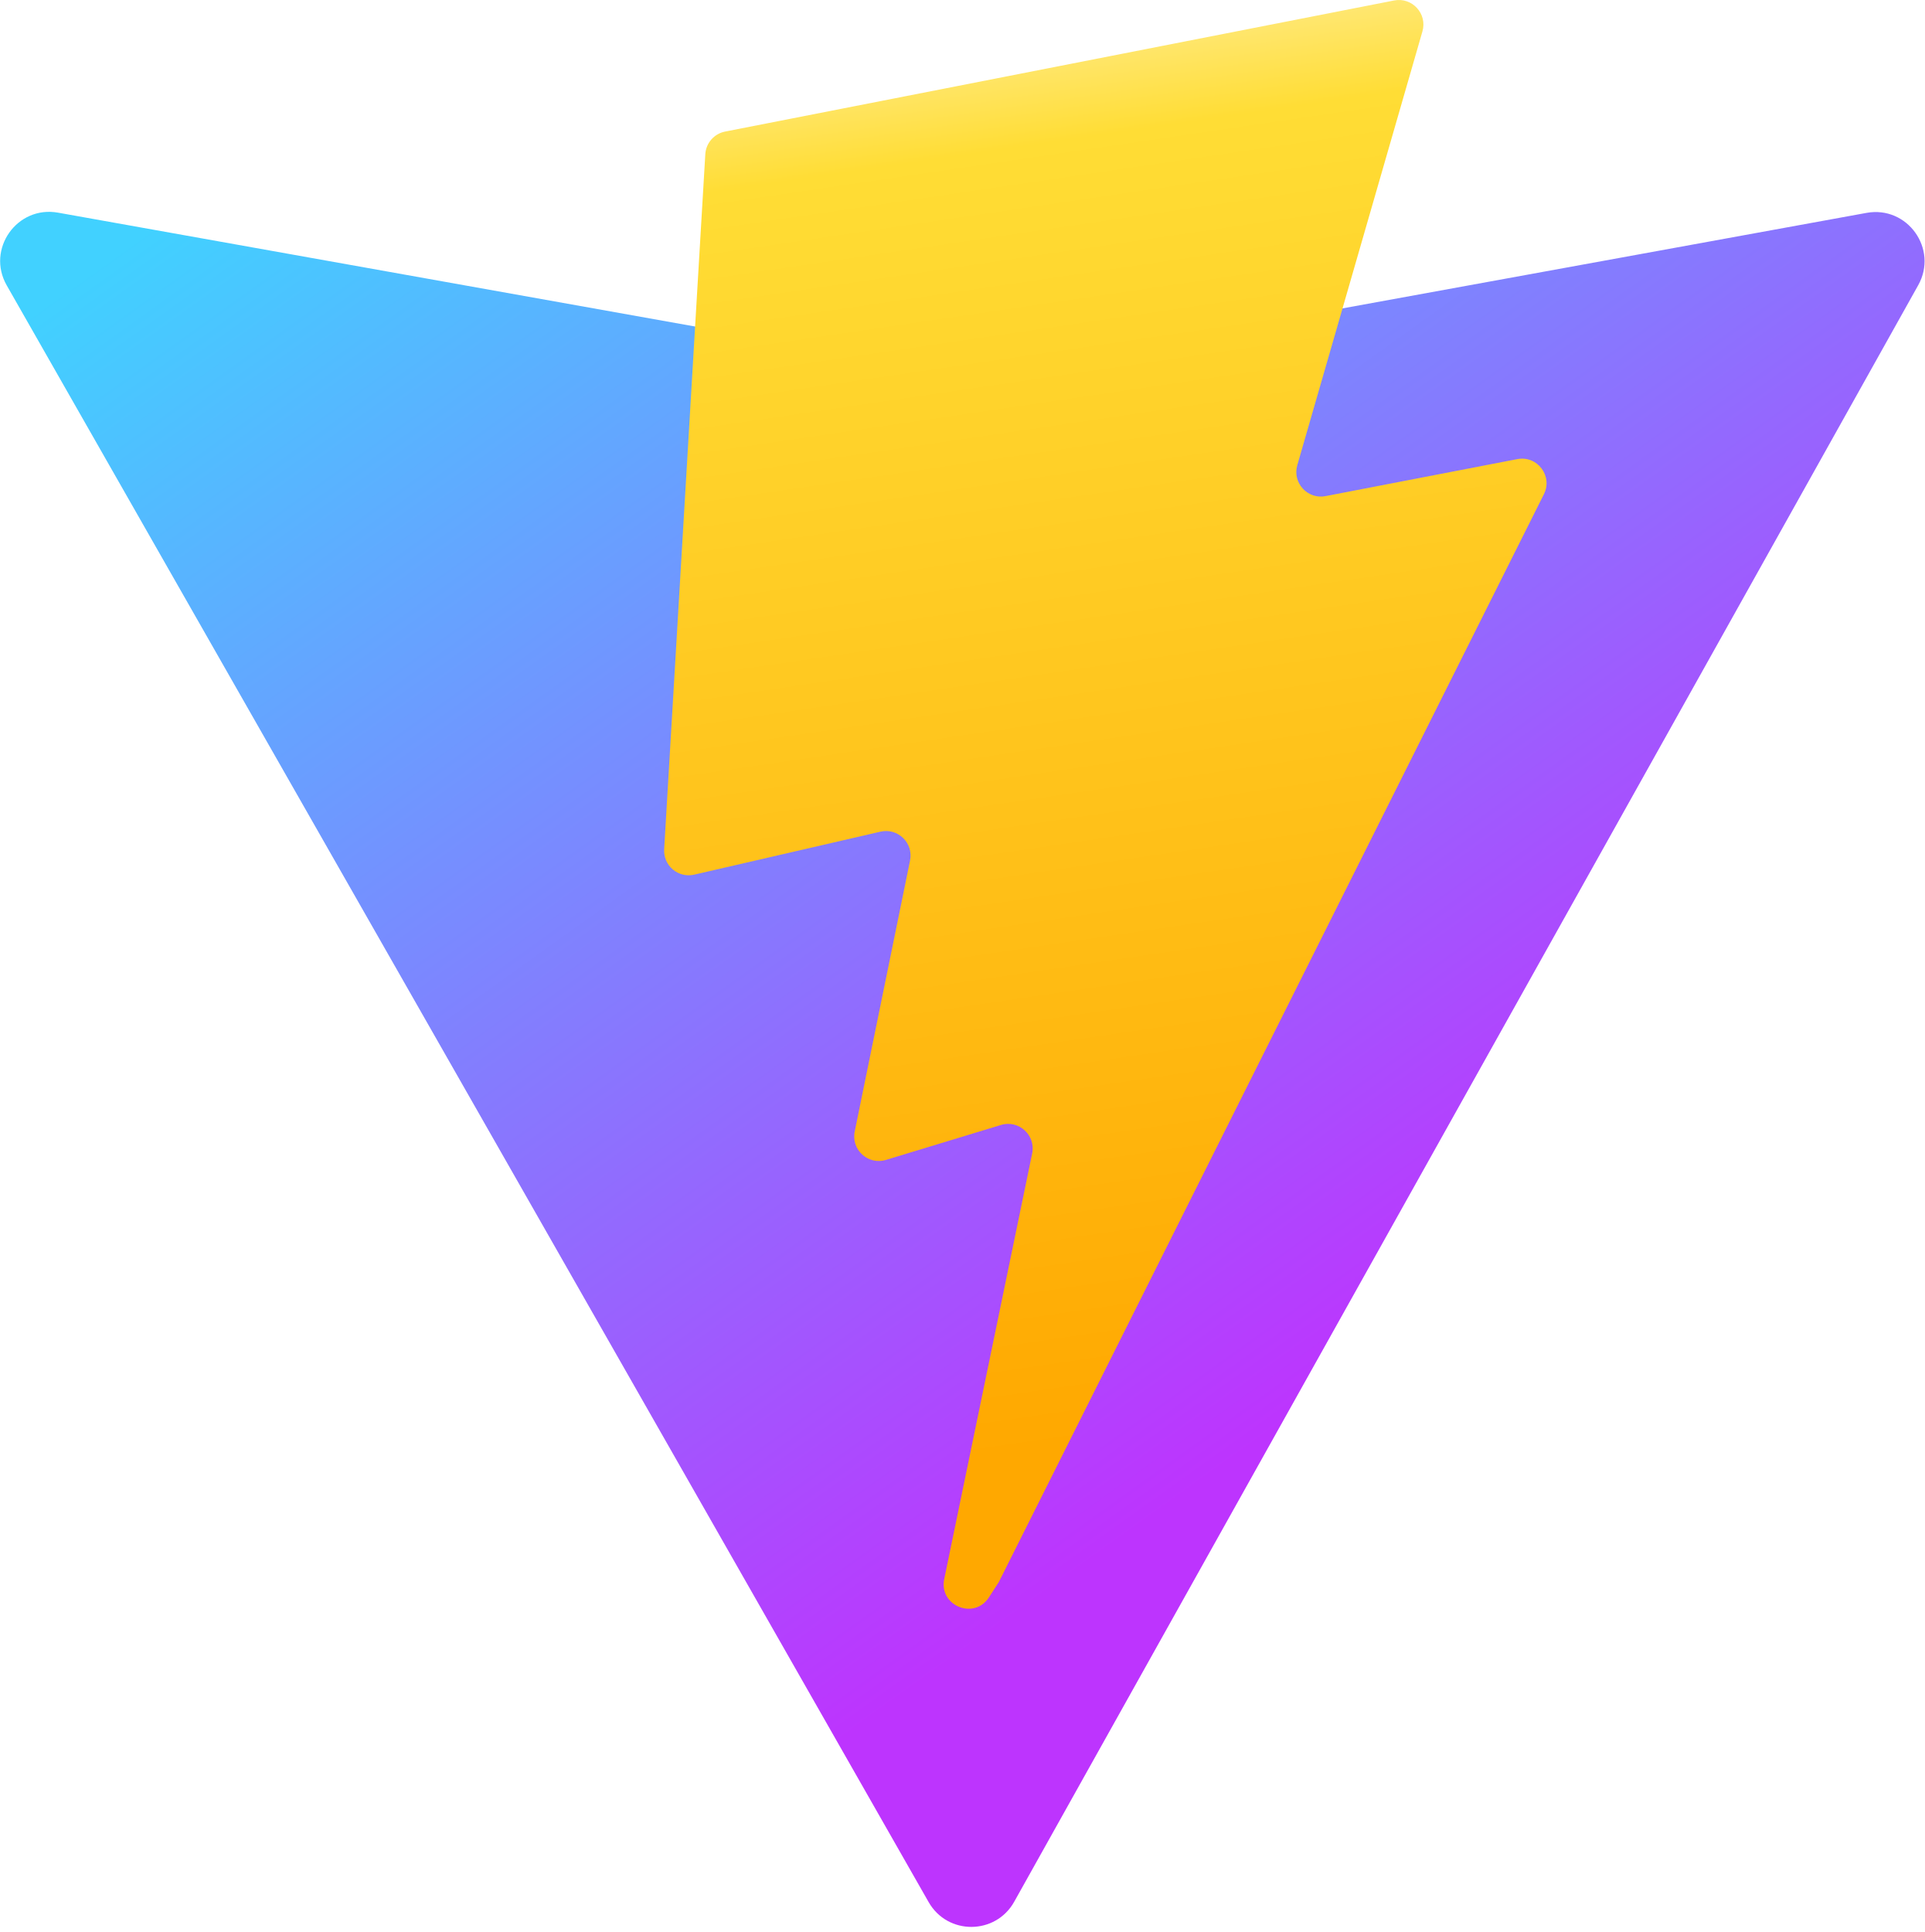
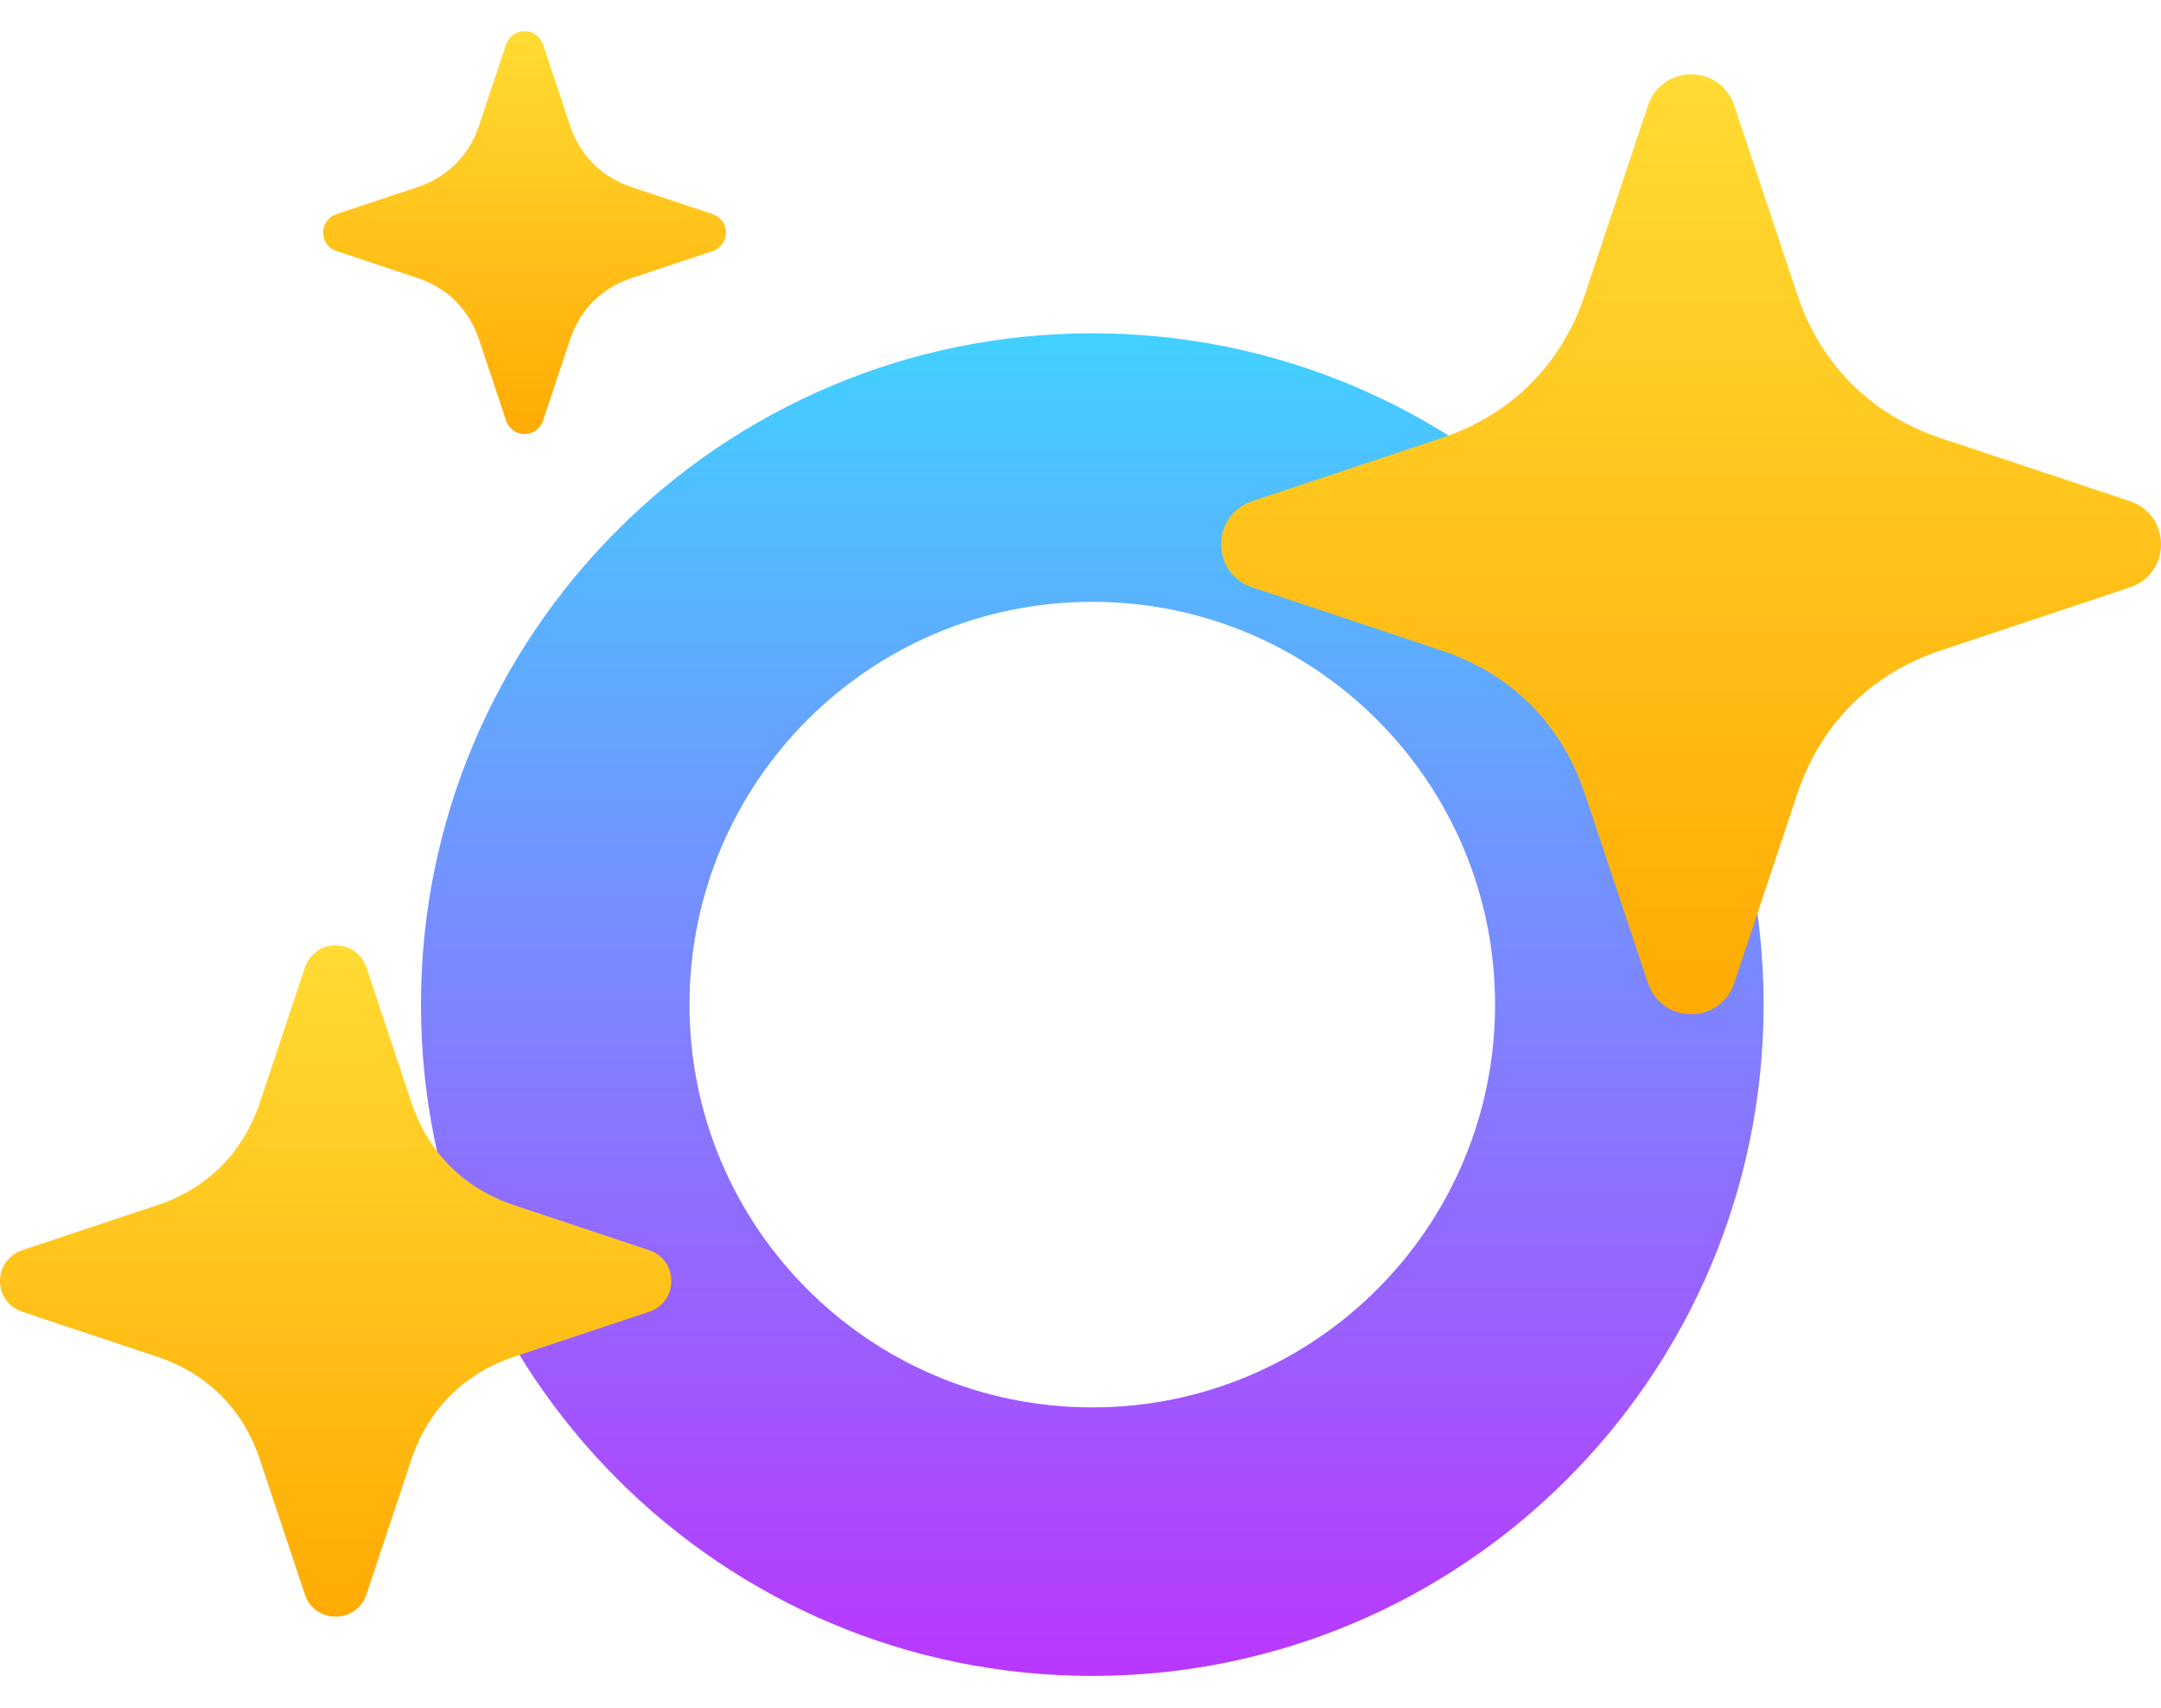
- <svg xmlns="http://www.w3.org/2000/svg" aria-hidden="true" role="img" class="iconify iconify--logos" width="31.88" height="32" preserveAspectRatio="xMidYMid meet" viewBox="0 0 256 257">
+ <svg xmlns="http://www.w3.org/2000/svg" xmlns:xlink="http://www.w3.org/1999/xlink" xml:space="preserve" width="0.5in" height="0.395in" version="1.1" style="shape-rendering:geometricPrecision; text-rendering:geometricPrecision; image-rendering:optimizeQuality; fill-rule:evenodd; clip-rule:evenodd" viewBox="0 0 1280.21 974.41">
  <defs>
-     <linearGradient id="IconifyId1813088fe1fbc01fb466" x1="-.828%" x2="57.636%" y1="7.652%" y2="78.411%">
-       <stop offset="0%" stop-color="#41D1FF" />
-       <stop offset="100%" stop-color="#BD34FE" />
+     <style type="text/css">
+    
+     .fil2 {fill:url(#id0)}
+     .fil3 {fill:url(#id1)}
+     .fil1 {fill:url(#id2)}
+     .fil0 {fill:url(#id3)}
+    
+   </style>
+     <linearGradient id="id0" gradientUnits="userSpaceOnUse" x1="1001.82" y1="582.37" x2="1001.82" y2="25.57">
+       <stop offset="0" style="stop-opacity:1; stop-color:#FFAB03" />
+       <stop offset="1" style="stop-opacity:1; stop-color:#FFDB33" />
    </linearGradient>
-     <linearGradient id="IconifyId1813088fe1fbc01fb467" x1="43.376%" x2="50.316%" y1="2.242%" y2="89.03%">
-       <stop offset="0%" stop-color="#FFEA83" />
-       <stop offset="8.333%" stop-color="#FFDD35" />
-       <stop offset="100%" stop-color="#FFA800" />
+     <linearGradient id="id1" gradientUnits="userSpaceOnUse" xlink:href="#id0" x1="310.76" y1="238.62" x2="310.76" y2="-0.01">
+   </linearGradient>
+     <linearGradient id="id2" gradientUnits="userSpaceOnUse" xlink:href="#id0" x1="198.86" y1="939.28" x2="198.86" y2="541.57">
+   </linearGradient>
+     <linearGradient id="id3" gradientUnits="userSpaceOnUse" x1="647.08" y1="974.41" x2="647.08" y2="178.99">
+       <stop offset="0" style="stop-opacity:1; stop-color:#BA37FE" />
+       <stop offset="1" style="stop-opacity:1; stop-color:#41D1FF" />
    </linearGradient>
  </defs>
-   <path fill="url(#IconifyId1813088fe1fbc01fb466)" d="M255.153 37.938L134.897 252.976c-2.483 4.44-8.862 4.466-11.382.048L.875 37.958c-2.746-4.814 1.371-10.646 6.827-9.67l120.385 21.517a6.537 6.537 0 0 0 2.322-.004l117.867-21.483c5.438-.991 9.574 4.796 6.877 9.62Z" />
-   <path fill="url(#IconifyId1813088fe1fbc01fb467)" d="M185.432.063L96.44 17.501a3.268 3.268 0 0 0-2.634 3.014l-5.474 92.456a3.268 3.268 0 0 0 3.997 3.378l24.777-5.718c2.318-.535 4.413 1.507 3.936 3.838l-7.361 36.047c-.495 2.426 1.782 4.5 4.151 3.78l15.304-4.649c2.372-.72 4.652 1.36 4.15 3.788l-11.698 56.621c-.732 3.542 3.979 5.473 5.943 2.437l1.313-2.028l72.516-144.72c1.215-2.423-.88-5.186-3.54-4.672l-25.505 4.922c-2.396.462-4.435-1.77-3.759-4.114l16.646-57.705c.677-2.35-1.37-4.583-3.769-4.113Z" />
+   <g id="Layer_x0020_1">
+     <g id="_2658888992864">
+       <path class="fil0" d="M647.08 178.98c219.65,0 397.71,178.07 397.71,397.71 0,219.65 -178.07,397.71 -397.71,397.71 -219.65,0 -397.7,-178.07 -397.7,-397.71 0,-219.65 178.06,-397.71 397.7,-397.71zm0 159.09c131.79,0 238.62,106.84 238.62,238.62 0,131.79 -106.84,238.62 -238.62,238.62 -131.79,0 -238.62,-106.84 -238.62,-238.62 0,-131.79 106.84,-238.62 238.62,-238.62z" />
+       <path class="fil1" d="M217.1 554.72l26.66 79.99c9.89,29.66 31.15,50.92 60.81,60.81l79.99 26.66c7.99,2.67 13.14,9.83 13.14,18.24 0,8.42 -5.16,15.58 -13.14,18.24l-79.99 26.66c-29.66,9.89 -50.92,31.15 -60.81,60.81l-26.66 79.99c-2.66,7.99 -9.82,13.15 -18.24,13.15 -8.43,0 -15.59,-5.16 -18.24,-13.15l-26.66 -79.97c-9.88,-29.68 -31.15,-50.95 -60.83,-60.83l-79.97 -26.66c-7.99,-2.66 -13.15,-9.83 -13.15,-18.24 0,-8.43 5.16,-15.59 13.15,-18.24l79.99 -26.66c29.66,-9.89 50.92,-31.15 60.81,-60.81l26.66 -79.99c2.67,-7.99 9.83,-13.14 18.24,-13.14 8.42,0 15.58,5.16 18.24,13.14z" />
+       <path class="fil2" d="M1027.36 43.98l37.33 111.98c13.86,41.52 43.62,71.29 85.14,85.14l111.98 37.33c11.19,3.74 18.4,13.75 18.4,25.54 0,11.78 -7.22,21.8 -18.4,25.53l-111.98 37.33c-41.52,13.86 -71.29,43.63 -85.14,85.15l-37.33 111.98c-3.72,11.18 -13.74,18.41 -25.54,18.41 -11.8,0 -21.81,-7.22 -25.53,-18.41l-37.33 -111.97c-13.84,-41.53 -43.63,-71.32 -85.16,-85.16l-111.97 -37.33c-11.19,-3.72 -18.41,-13.75 -18.41,-25.53 0,-11.8 7.22,-21.82 18.41,-25.54l111.98 -37.33c41.52,-13.86 71.3,-43.62 85.15,-85.14l37.33 -111.98c3.74,-11.19 13.75,-18.4 25.53,-18.4 11.79,0 21.81,7.22 25.54,18.4z" />
+       <path class="fil3" d="M321.7 7.88l15.99 47.99c5.94,17.8 18.7,30.56 36.5,36.5l47.99 15.99c4.79,1.61 7.88,5.9 7.88,10.94 0,5.05 -3.09,9.35 -7.88,10.95l-47.99 15.99c-17.8,5.94 -30.56,18.7 -36.5,36.5l-15.99 47.99c-1.6,4.79 -5.89,7.89 -10.94,7.89 -5.06,0 -9.36,-3.1 -10.95,-7.89l-15.99 -47.99c-5.93,-17.8 -18.7,-30.57 -36.5,-36.5l-47.99 -15.99c-4.79,-1.6 -7.89,-5.9 -7.89,-10.95 0,-5.05 3.1,-9.35 7.89,-10.94l47.99 -15.99c17.8,-5.94 30.56,-18.7 36.5,-36.5l15.99 -47.99c1.61,-4.79 5.9,-7.88 10.95,-7.88 5.04,0 9.34,3.09 10.94,7.88z" />
+     </g>
+   </g>
</svg>
